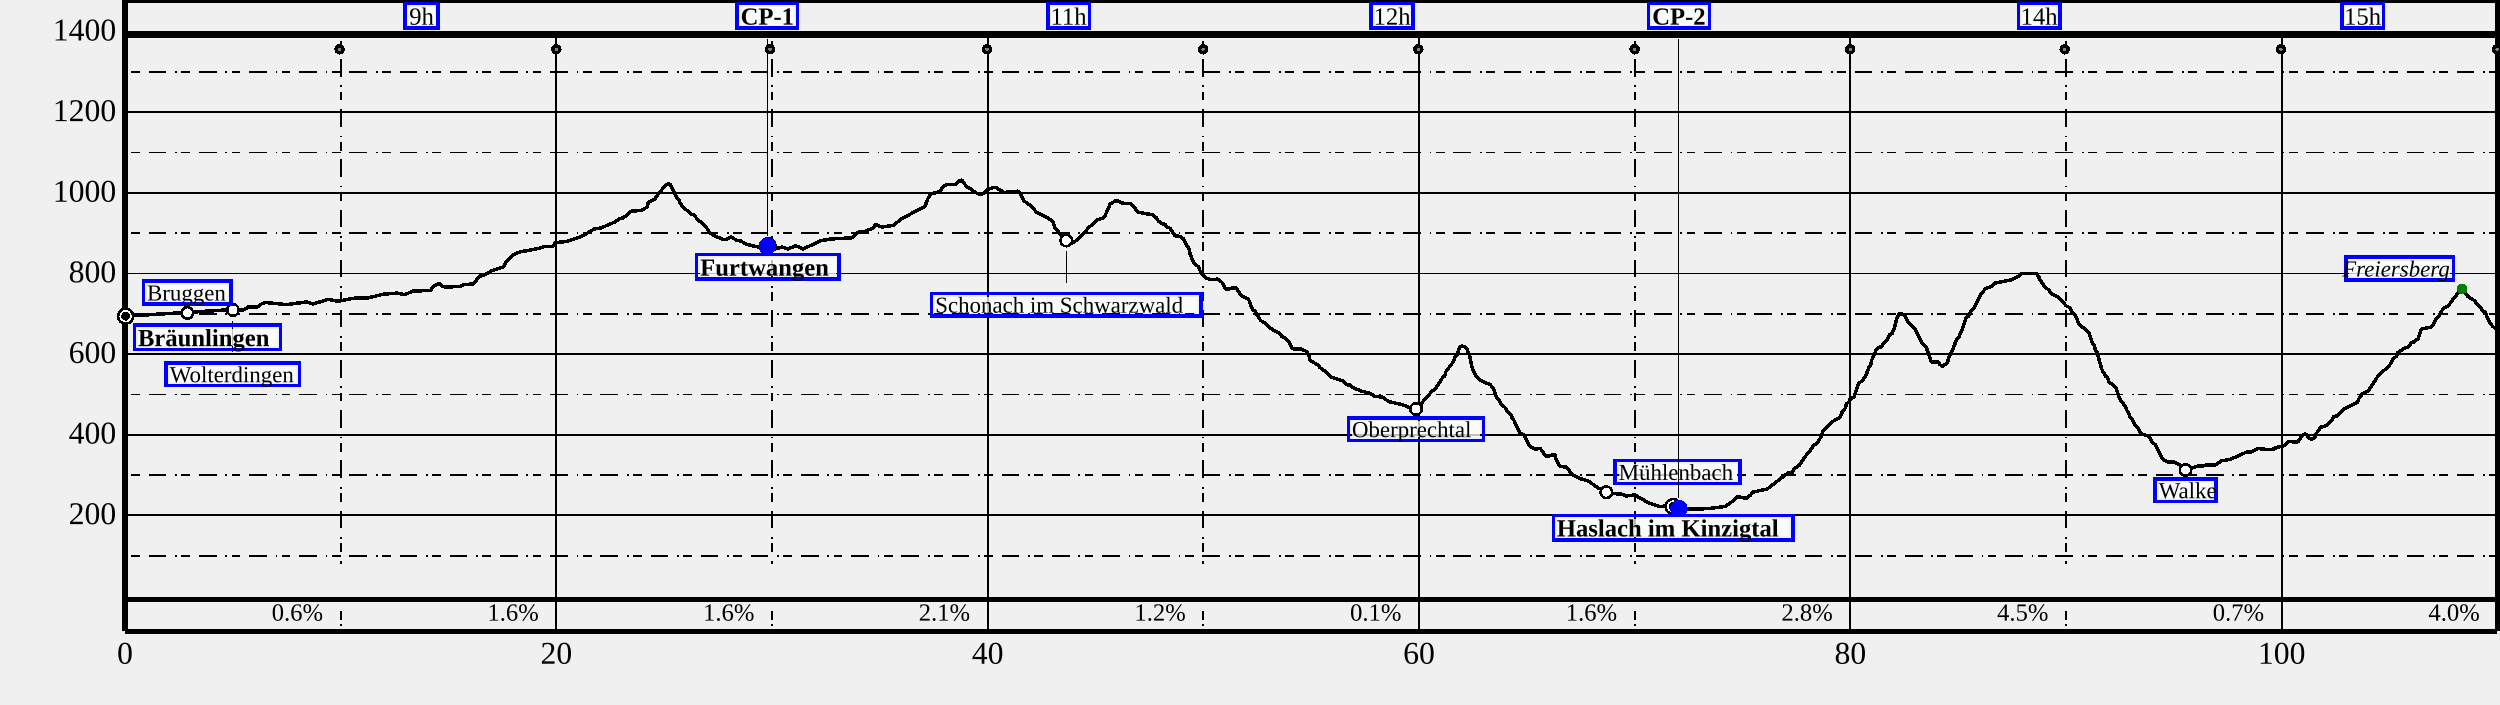
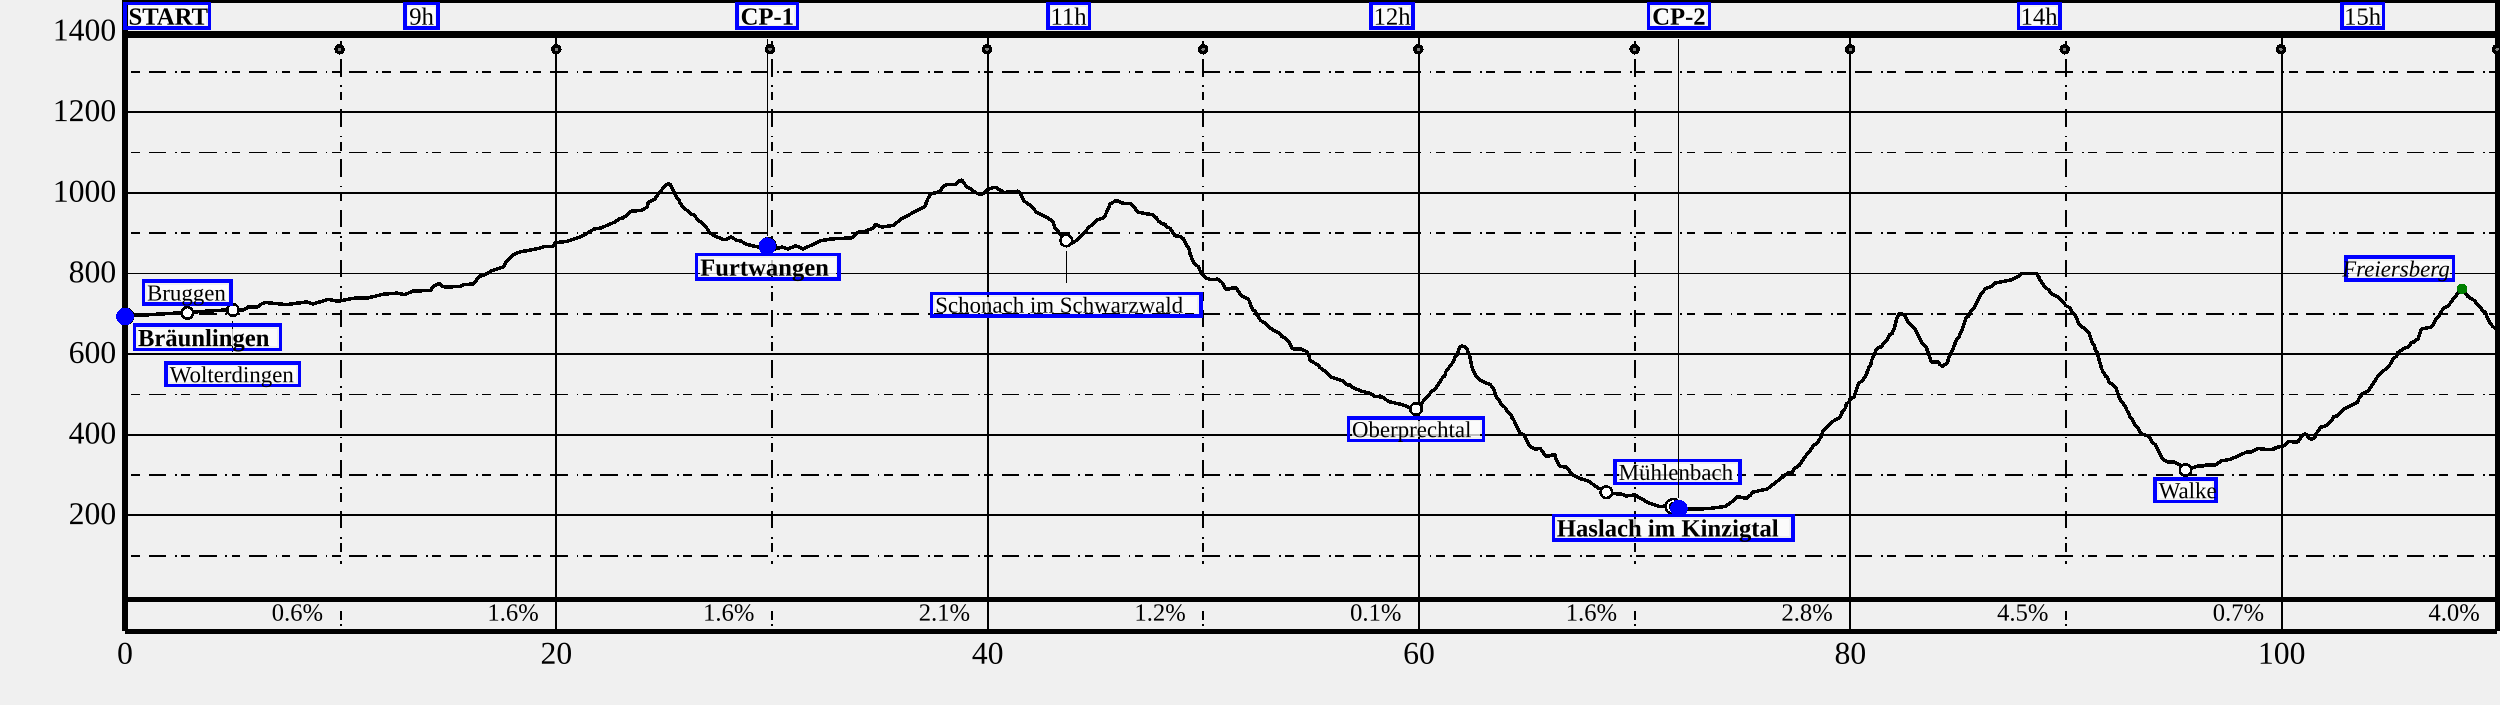
<svg xmlns="http://www.w3.org/2000/svg" height="400" width="1420">
  <g font-size="18" id="world" shape-rendering="crispEdges">
    <g id="BG" />
    <g id="SB" transform="translate(71 360)">
      <text text-anchor="middle" x="0" y="17">
0
</text>
      <text text-anchor="middle" x="245" y="17">
20
</text>
      <text text-anchor="middle" x="490" y="17">
40
</text>
      <text text-anchor="middle" x="735" y="17">
60
</text>
      <text text-anchor="middle" x="980" y="17">
80
</text>
      <text text-anchor="middle" x="1225" y="17">
100
</text>
    </g>
    <g id="SD" transform="translate(71 0)">
      <path d="M0,0 L1347.5,0" stroke="black" stroke-width="3" />
      <path d="M0,0 L0,358.5" stroke="black" stroke-width="3" />
      <path d="M0,358.5 L1347.5,358.5" stroke="black" stroke-width="3" />
      <path d="M1347.5,0 L1347.5,358.5" stroke="black" stroke-width="3" />
      <path d="M0,358.5 L1347.5,358.5" stroke="black" stroke-width="1" />
      <path d="M0,20 L0,358.5" stroke="black" stroke-width="1" />
      <path d="M245,20 L245,358.5" stroke="black" stroke-width="1" />
      <path d="M490,20 L490,358.5" stroke="black" stroke-width="1" />
      <path d="M735,20 L735,358.5" stroke="black" stroke-width="1" />
      <path d="M980,20 L980,358.5" stroke="black" stroke-width="1" />
      <path d="M1225,20 L1225,358.5" stroke="black" stroke-width="1" />
      <path d="M122.5,20 L122.5,320.5" stroke="black" stroke-dasharray="1.0,2.5,5.0,5.0,10.0,5.0" />
      <path d="M367.5,20 L367.5,320.5" stroke="black" stroke-dasharray="1.0,2.5,5.0,5.0,10.0,5.0" />
      <path d="M612.5,20 L612.5,320.5" stroke="black" stroke-dasharray="1.0,2.5,5.0,5.0,10.0,5.0" />
      <path d="M857.5,20 L857.5,320.5" stroke="black" stroke-dasharray="1.0,2.5,5.0,5.0,10.0,5.0" />
      <path d="M1102.5,20 L1102.5,320.5" stroke="black" stroke-dasharray="1.0,2.5,5.0,5.0,10.0,5.0" />
      <path d="M1347.5,20 L1347.5,320.5" stroke="black" stroke-dasharray="1.0,2.5,5.0,5.0,10.0,5.0" />
      <path d="M0,292.714 L1347.5,292.714" stroke="black" stroke-width="1" />
      <path d="M0,246.929 L1347.5,246.929" stroke="black" stroke-width="1" />
      <path d="M0,201.143 L1347.5,201.143" stroke="black" stroke-width="1" />
      <path d="M0,155.357 L1347.5,155.357" stroke="black" stroke-width="1" />
      <path d="M0,109.571 L1347.5,109.571" stroke="black" stroke-width="1" />
      <path d="M0,63.786 L1347.5,63.786" stroke="black" stroke-width="1" />
      <path d="M0,18 L1347.5,18" stroke="black" stroke-width="1" />
      <path d="M0,315.607 L1347.5,315.607" stroke="black" stroke-dasharray="1.0,2.5,5.0,5.0,10.0,5.0" />
      <path d="M0,269.821 L1347.5,269.821" stroke="black" stroke-dasharray="1.0,2.5,5.0,5.0,10.0,5.0" />
      <path d="M0,224.036 L1347.5,224.036" stroke="black" stroke-dasharray="1.0,2.5,5.0,5.0,10.0,5.0" />
      <path d="M0,178.25 L1347.5,178.25" stroke="black" stroke-dasharray="1.0,2.5,5.0,5.0,10.0,5.0" />
      <path d="M0,132.464 L1347.5,132.464" stroke="black" stroke-dasharray="1.0,2.5,5.0,5.0,10.0,5.0" />
      <path d="M0,86.679 L1347.5,86.679" stroke="black" stroke-dasharray="1.0,2.5,5.0,5.0,10.0,5.0" />
      <path d="M0,40.893 L1347.5,40.893" stroke="black" stroke-dasharray="1.0,2.5,5.0,5.0,10.0,5.0" />
      <path d="M0,20 L1347.5,20" stroke="black" stroke-width="3" />
      <text font-size="14" text-anchor="end" x="112.5" y="352.5">
0.6%
</text>
      <text font-size="14" text-anchor="end" x="235" y="352.5">
1.6%
</text>
      <text font-size="14" text-anchor="end" x="357.5" y="352.5">
1.6%
</text>
      <text font-size="14" text-anchor="end" x="480" y="352.5">
2.1%
</text>
      <text font-size="14" text-anchor="end" x="602.5" y="352.5">
1.2%
</text>
      <text font-size="14" text-anchor="end" x="725" y="352.5">
0.1%
</text>
      <text font-size="14" text-anchor="end" x="847.5" y="352.5">
1.6%
</text>
      <text font-size="14" text-anchor="end" x="970" y="352.5">
2.8%
</text>
      <text font-size="14" text-anchor="end" x="1092.5" y="352.5">
4.5%
</text>
      <text font-size="14" text-anchor="end" x="1215" y="352.5">
0.7%
</text>
      <text font-size="14" text-anchor="end" x="1337.5" y="352.5">
4.0%
</text>
      <path d="M122.5,355.5 L122.5,340.5" stroke="black" stroke-dasharray="1.0,2.5,5.0,5.0,10.0,5.0" />
      <path d="M367.5,355.5 L367.5,340.5" stroke="black" stroke-dasharray="1.0,2.5,5.0,5.0,10.0,5.0" />
      <path d="M612.5,355.5 L612.5,340.5" stroke="black" stroke-dasharray="1.0,2.5,5.0,5.0,10.0,5.0" />
      <path d="M857.5,355.5 L857.5,340.5" stroke="black" stroke-dasharray="1.0,2.5,5.0,5.0,10.0,5.0" />
      <path d="M1102.5,355.5 L1102.5,340.5" stroke="black" stroke-dasharray="1.0,2.5,5.0,5.0,10.0,5.0" />
      <path d="M1347.5,355.5 L1347.5,340.5" stroke="black" stroke-dasharray="1.0,2.5,5.0,5.0,10.0,5.0" />
      <path d="M0,340.5 L1347.5,340.5" stroke="black" stroke-width="3" />
      <path d="M0.0,179.6 L58.5,176.0 L67.0,176.2 L70.4,174.2 L75.1,174.4 L78.1,172.3 L79.8,171.8 L91.5,173.0 L103.3,171.5 L106.9,172.6 L115.5,170.0 L120.9,171.1 L130.0,169.4 L137.9,169.2 L146.9,167.1 L154.4,166.5 L159.0,167.4 L163.4,165.3 L173.4,165.0 L175.2,162.7 L177.9,161.2 L178.9,161.3 L180.2,162.8 L183.1,163.0 L190.3,162.7 L193.1,161.5 L198.0,161.4 L201.3,156.7 L203.3,156.6 L208.7,153.6 L215.3,151.5 L216.0,149.3 L216.8,148.2 L220.9,144.5 L224.3,143.1 L235.1,141.1 L238.0,140.0 L243.0,140.0 L244.5,137.8 L251.0,137.1 L259.0,134.5 L266.5,130.1 L270.3,129.5 L278.2,126.1 L280.9,124.2 L283.2,123.7 L287.3,120.0 L293.5,119.5 L296.6,117.5 L297.2,115.1 L300.9,113.0 L303.4,109.4 L307.3,105.1 L308.4,104.6 L309.6,104.6 L313.8,112.8 L314.6,113.4 L315.3,115.4 L317.1,117.9 L320.5,120.5 L320.9,121.3 L323.3,122.2 L326.1,125.9 L326.9,125.9 L330.2,129.2 L332.2,132.5 L333.7,133.0 L334.5,133.9 L340.2,136.1 L341.5,136.1 L344.3,134.5 L347.3,136.5 L349.8,136.9 L352.6,138.6 L358.6,140.1 L362.0,140.5 L365.1,140.0 L369.2,141.4 L373.4,140.3 L376.7,141.4 L381.0,139.6 L385.3,141.4 L394.9,136.8 L401.2,135.7 L413.0,135.1 L416.5,131.9 L419.2,131.8 L425.3,129.4 L426.3,127.3 L429.8,129.0 L436.8,127.9 L440.4,124.6 L454.4,117.2 L455.7,113.5 L457.6,110.1 L462.4,109.0 L465.1,105.8 L466.6,104.8 L471.4,104.9 L473.9,102.8 L475.4,102.3 L478.1,106.2 L480.2,107.0 L482.8,109.2 L485.2,110.4 L487.7,110.0 L490.3,107.5 L493.5,106.4 L494.5,106.4 L499.4,109.3 L507.2,108.6 L508.0,109.1 L510.8,114.3 L515.1,117.2 L517.6,120.5 L523.8,123.5 L527.0,125.9 L528.3,129.8 L530.2,131.7 L530.5,132.5 L534.8,136.9 L537.4,138.2 L540.8,136.4 L547.4,129.3 L552.2,124.9 L556.1,123.6 L558.8,117.9 L559.3,115.9 L562.5,114.2 L563.5,113.9 L566.0,115.3 L571.5,115.8 L575.6,120.6 L583.8,122.0 L585.9,123.8 L586.9,125.5 L589.2,127.1 L590.7,127.4 L591.5,129.0 L593.4,129.5 L596.4,133.9 L599.5,134.3 L600.7,135.5 L601.1,135.3 L602.8,139.1 L604.4,141.4 L604.9,144.1 L607.2,149.6 L609.6,151.4 L611.0,154.5 L612.4,156.4 L614.1,158.0 L616.7,158.7 L620.6,158.6 L623.1,160.4 L625.0,164.0 L625.7,164.5 L630.7,163.1 L634.2,168.0 L637.6,169.6 L638.5,170.8 L640.3,175.5 L641.8,176.8 L645.0,182.0 L647.7,183.6 L651.7,187.3 L655.6,189.3 L657.0,191.0 L659.4,192.3 L660.8,193.7 L662.6,197.2 L663.5,198.1 L667.8,198.1 L671.0,199.6 L672.3,201.5 L673.1,204.4 L673.5,204.9 L678.0,207.6 L678.4,208.6 L682.2,211.2 L684.9,214.2 L691.7,216.3 L694.1,218.5 L696.0,218.8 L697.2,220.1 L702.6,222.3 L706.5,223.1 L709.9,225.1 L714.5,225.6 L717.7,228.1 L725.4,229.8 L730.5,231.9 L734.6,231.4 L735.7,230.6 L737.5,227.7 L740.1,224.7 L742.7,222.0 L744.0,221.3 L748.3,214.6 L749.7,213.4 L750.2,211.2 L754.5,205.4 L755.8,202.1 L756.3,202.1 L758.0,197.5 L759.3,196.5 L761.4,197.3 L762.4,198.5 L763.9,202.7 L765.2,209.0 L767.1,213.2 L769.9,216.0 L775.6,218.6 L777.2,220.5 L778.7,225.1 L779.5,226.4 L780.7,227.3 L781.5,229.3 L783.9,231.5 L785.3,234.0 L787.5,236.2 L787.9,237.4 L788.5,237.9 L792.3,245.8 L794.7,247.1 L797.5,252.7 L798.2,253.2 L798.4,254.0 L801.3,255.1 L803.9,254.7 L806.4,258.4 L807.8,259.3 L812.1,257.9 L813.0,261.3 L814.9,264.8 L818.8,265.4 L822.3,269.8 L826.3,271.8 L831.0,273.1 L836.5,277.0 L844.3,280.3 L849.6,280.6 L852.8,281.7 L857.5,281.1 L865.7,285.8 L871.9,287.7 L875.9,287.3 L885.4,289.2 L899.5,288.9 L909.0,287.6 L912.8,284.9 L915.7,282.0 L920.8,283.1 L923.4,281.2 L924.1,279.8 L924.7,279.5 L932.7,277.8 L944.6,268.6 L946.9,268.5 L948.3,266.1 L951.0,264.3 L954.6,259.0 L958.2,254.6 L958.6,253.4 L961.4,251.4 L963.2,248.3 L964.5,244.6 L971.1,238.5 L973.9,237.4 L975.1,235.1 L975.3,234.1 L977.2,231.7 L977.8,229.2 L979.1,228.5 L979.7,226.9 L982.1,225.4 L984.8,217.5 L987.0,216.3 L989.2,212.3 L990.5,208.6 L991.5,207.4 L992.2,204.4 L994.1,200.4 L994.8,198.3 L996.5,197.1 L997.1,197.3 L998.3,196.1 L998.6,195.1 L1000.8,193.4 L1002.6,189.8 L1003.8,189.5 L1004.3,187.6 L1004.9,186.6 L1006.6,180.2 L1007.8,178.2 L1009.3,178.2 L1011.0,179.4 L1012.8,183.0 L1016.6,186.8 L1020.4,194.4 L1023.1,197.2 L1025.7,204.9 L1026.0,205.5 L1030.1,205.5 L1030.9,207.1 L1032.5,208.2 L1035.2,205.7 L1035.8,203.4 L1037.3,200.4 L1039.4,195.5 L1039.6,194.5 L1041.0,191.9 L1042.0,191.5 L1042.2,189.9 L1043.2,188.0 L1045.8,180.4 L1046.9,179.8 L1048.7,176.3 L1050.0,175.3 L1054.1,167.0 L1055.4,165.6 L1057.0,163.8 L1060.5,162.6 L1061.9,160.9 L1071.5,158.9 L1075.9,156.7 L1077.3,155.3 L1085.8,155.3 L1087.0,157.2 L1087.6,158.8 L1090.5,163.1 L1092.5,164.5 L1094.7,167.2 L1098.1,168.7 L1102.6,173.7 L1104.9,174.9 L1106.1,177.8 L1106.9,177.9 L1108.4,180.3 L1109.9,184.3 L1111.5,185.8 L1112.7,186.0 L1115.5,189.1 L1116.6,192.5 L1118.0,195.8 L1118.4,195.8 L1119.4,199.6 L1119.9,199.6 L1122.7,209.3 L1123.6,211.5 L1123.9,211.5 L1125.3,214.1 L1125.8,214.1 L1126.9,216.8 L1130.8,220.3 L1131.3,221.3 L1131.7,223.2 L1133.8,228.2 L1135.2,229.2 L1135.4,230.2 L1136.2,230.6 L1137.0,233.0 L1137.8,234.0 L1138.9,236.8 L1140.0,237.8 L1140.9,239.9 L1142.6,242.7 L1143.1,242.7 L1143.8,244.3 L1145.6,246.4 L1149.8,247.9 L1151.4,251.3 L1153.2,252.5 L1157.3,260.6 L1160.1,262.4 L1164.1,262.4 L1167.0,264.0 L1168.3,265.8 L1171.1,266.7 L1178.4,264.4 L1179.8,264.8 L1182.0,264.1 L1187.5,264.0 L1190.9,261.7 L1195.9,260.9 L1205.2,256.7 L1207.6,256.9 L1211.5,254.7 L1217.3,255.4 L1221.1,255.0 L1221.6,254.2 L1226.6,253.1 L1229.1,250.8 L1233.7,251.1 L1234.4,250.7 L1236.3,247.7 L1238.1,246.6 L1238.6,246.5 L1241.2,249.4 L1243.0,249.2 L1244.0,248.4 L1244.3,246.7 L1247.3,242.6 L1250.4,241.8 L1253.7,238.5 L1254.3,236.8 L1256.7,236.1 L1260.2,232.4 L1268.2,228.3 L1268.8,226.5 L1270.8,223.7 L1274.4,221.8 L1279.6,213.7 L1282.2,210.9 L1285.0,209.1 L1287.0,206.4 L1288.0,204.2 L1290.2,202.3 L1290.9,200.2 L1295.2,197.5 L1296.5,197.4 L1299.0,194.4 L1300.0,194.4 L1302.6,192.2 L1303.9,187.9 L1305.1,186.7 L1309.4,185.9 L1310.9,184.6 L1312.4,181.6 L1314.1,179.9 L1316.7,175.2 L1319.6,173.8 L1323.1,168.8 L1323.6,168.8 L1324.6,167.1 L1326.8,165.0 L1327.8,165.1 L1330.7,168.3 L1334.6,170.8 L1335.4,172.4 L1337.8,174.5 L1339.3,176.7 L1340.4,177.1 L1343.2,183.3 L1343.6,183.3 L1344.7,185.3 L1347.4,187.1 L1347.4,187.1" fill="transparent" id="track" stroke="black" stroke-linejoin="miter" stroke-miterlimit="1" stroke-width="2" />
      <g>
        <g>
          <circle cx="1347.356" cy="28" fill="Gray" id="user-step" r="2" stroke="black" stroke-width="2" />
        </g>
        <g>
          <circle cx="1224.571" cy="28" fill="Gray" id="user-step" r="2" stroke="black" stroke-width="2" />
        </g>
        <g>
          <circle cx="1101.756" cy="28" fill="Gray" id="user-step" r="2" stroke="black" stroke-width="2" />
        </g>
        <g>
          <circle cx="979.934" cy="28" fill="Gray" id="user-step" r="2" stroke="black" stroke-width="2" />
        </g>
        <g>
          <circle cx="857.456" cy="28" fill="Gray" id="user-step" r="2" stroke="black" stroke-width="2" />
        </g>
        <g>
          <circle cx="734.584" cy="28" fill="Gray" id="user-step" r="2" stroke="black" stroke-width="2" />
        </g>
        <g>
          <circle cx="612.387" cy="28" fill="Gray" id="user-step" r="2" stroke="black" stroke-width="2" />
        </g>
        <g>
          <circle cx="489.608" cy="28" fill="Gray" id="user-step" r="2" stroke="black" stroke-width="2" />
        </g>
        <g>
          <circle cx="366.347" cy="28" fill="Gray" id="user-step" r="2" stroke="black" stroke-width="2" />
        </g>
        <g>
          <circle cx="244.99" cy="28" fill="Gray" id="user-step" r="2" stroke="black" stroke-width="2" />
        </g>
        <g>
          <circle cx="121.867" cy="28" fill="Gray" id="user-step" r="2" stroke="black" stroke-width="2" />
        </g>
        <g />
        <g transform="translate(1270.938 17)">
          <rect fill="white" fill-opacity="0.75" height="10" id="label-bg" width="19.625" x="-9.812" y="-13" />
          <rect fill="none" height="14" id="label-dbg" stroke="blue" stroke-width="2" width="23.625" x="-11.812" y="-15" />
          <text font-size="14.0" font-style="normal" font-weight="normal" id="" text-anchor="middle" x="0.000" y="-3.000">
15h
</text>
        </g>
        <g />
        <g transform="translate(1087.188 17)">
          <rect fill="white" fill-opacity="0.75" height="10" id="label-bg" width="19.625" x="-9.812" y="-13" />
          <rect fill="none" height="14" id="label-dbg" stroke="blue" stroke-width="2" width="23.625" x="-11.812" y="-15" />
          <text font-size="14.0" font-style="normal" font-weight="normal" id="" text-anchor="middle" x="0.000" y="-3.000">
14h
</text>
        </g>
        <g />
        <g transform="translate(719.6875 17)">
          <rect fill="white" fill-opacity="0.75" height="10" id="label-bg" width="19.625" x="-9.812" y="-13" />
          <rect fill="none" height="14" id="label-dbg" stroke="blue" stroke-width="2" width="23.625" x="-11.812" y="-15" />
          <text font-size="14.0" font-style="normal" font-weight="normal" id="" text-anchor="middle" x="0.000" y="-3.000">
12h
</text>
        </g>
        <g />
        <g transform="translate(535.9375 17)">
          <rect fill="white" fill-opacity="0.75" height="10" id="label-bg" width="19.625" x="-9.812" y="-13" />
          <rect fill="none" height="14" id="label-dbg" stroke="blue" stroke-width="2" width="23.625" x="-11.812" y="-15" />
          <text font-size="14.0" font-style="normal" font-weight="normal" id="" text-anchor="middle" x="0.000" y="-3.000">
11h
</text>
        </g>
        <g />
        <g transform="translate(168.4375 17)">
          <rect fill="white" fill-opacity="0.75" height="10" id="label-bg" width="14.817" x="-7.409" y="-13" />
          <rect fill="none" height="14" id="label-dbg" stroke="blue" stroke-width="2" width="18.817" x="-9.409" y="-15" />
          <text font-size="14.0" font-style="normal" font-weight="normal" id="" text-anchor="middle" x="0.000" y="-3.000">
 9h
</text>
        </g>
        <g>
-           <circle cx="1327.479" cy="164.034" fill="Green" id="12/wp" r="3" />
+           <circle cx="1327.479" cy="164.034" fill="Green" id="13/wp" r="3" />
        </g>
        <g transform="translate(1327.479 164.0335)">
          <rect fill="white" fill-opacity="0.75" height="9" id="label-bg" width="57.019" x="-64.019" y="-16" />
          <rect fill="none" height="13" id="label-dbg" stroke="blue" stroke-width="2" width="61.019" x="-66.019" y="-18" />
-           <text font-size="13.0" font-style="italic" font-weight="normal" id="12/wp/text" text-anchor="end" x="-7.000" y="-7.000">
+           <text font-size="13.0" font-style="italic" font-weight="normal" id="13/wp/text" text-anchor="end" x="-7.000" y="-7.000">
Freiersberg
</text>
        </g>
        <g>
-           <circle cx="61.305" cy="176.098" fill="Black" id="11/wp" r="4" />
-           <circle cx="61.305" cy="176.098" fill="white" id="11/wp-little-white" r="2.5" />
+           <circle cx="61.305" cy="176.098" fill="Black" id="12/wp" r="4" />
+           <circle cx="61.305" cy="176.098" fill="white" id="12/wp-little-white" r="2.5" />
        </g>
        <g transform="translate(61.30526 176.0981)">
          <rect fill="white" fill-opacity="0.75" height="9" id="label-bg" width="71.742" x="-35.871" y="32" />
          <rect fill="none" height="13" id="label-dbg" stroke="blue" stroke-width="2" width="75.742" x="-37.871" y="30" />
-           <text font-size="13.0" font-style="normal" font-weight="normal" id="11/wp/text" text-anchor="start" x="-35.871" y="41.000">
+           <text font-size="13.0" font-style="normal" font-weight="normal" id="12/wp/text" text-anchor="start" x="-35.871" y="41.000">
Wolterdingen
</text>
        </g>
        <path d="M61.31,200.10 L61.31,182.10" id="link" stroke="black" stroke-linejoin="miter" stroke-miterlimit="1" stroke-width="0.5" />
        <g>
-           <circle cx="35.414" cy="177.701" fill="Black" id="10/wp" r="4" />
-           <circle cx="35.414" cy="177.701" fill="white" id="10/wp-little-white" r="2.5" />
+           <circle cx="35.414" cy="177.701" fill="Black" id="11/wp" r="4" />
+           <circle cx="35.414" cy="177.701" fill="white" id="11/wp-little-white" r="2.5" />
        </g>
        <g transform="translate(35.41362 177.7006)">
          <rect fill="white" fill-opacity="0.75" height="9" id="label-bg" width="45.802" x="-22.901" y="-16" />
          <rect fill="none" height="13" id="label-dbg" stroke="blue" stroke-width="2" width="49.802" x="-24.901" y="-18" />
-           <text font-size="13.0" font-style="normal" font-weight="normal" id="10/wp/text" text-anchor="start" x="-22.901" y="-7.000">
+           <text font-size="13.0" font-style="normal" font-weight="normal" id="11/wp/text" text-anchor="start" x="-22.901" y="-7.000">
Bruggen
</text>
        </g>
        <g>
-           <circle cx="1170.372" cy="266.96" fill="Black" id="9/wp" r="4" />
-           <circle cx="1170.372" cy="266.96" fill="white" id="9/wp-little-white" r="2.5" />
+           <circle cx="1170.372" cy="266.96" fill="Black" id="10/wp" r="4" />
+           <circle cx="1170.372" cy="266.96" fill="white" id="10/wp-little-white" r="2.5" />
        </g>
        <g transform="translate(1170.372 266.9598)">
          <rect fill="white" fill-opacity="0.75" height="9" id="label-bg" width="30.407" x="-15.204" y="7" />
          <rect fill="none" height="13" id="label-dbg" stroke="blue" stroke-width="2" width="34.407" x="-17.204" y="5" />
-           <text font-size="13.0" font-style="normal" font-weight="normal" id="9/wp/text" text-anchor="start" x="-15.204" y="16.000">
+           <text font-size="13.0" font-style="normal" font-weight="normal" id="10/wp/text" text-anchor="start" x="-15.204" y="16.000">
Walke
</text>
        </g>
        <g>
-           <circle cx="733.27" cy="232.277" fill="Black" id="8/wp" r="4" />
-           <circle cx="733.27" cy="232.277" fill="white" id="8/wp-little-white" r="2.5" />
+           <circle cx="733.27" cy="232.277" fill="Black" id="9/wp" r="4" />
+           <circle cx="733.27" cy="232.277" fill="white" id="9/wp-little-white" r="2.5" />
        </g>
        <g transform="translate(733.2697 232.2771)">
          <rect fill="white" fill-opacity="0.75" height="9" id="label-bg" width="72.743" x="-36.371" y="7" />
          <rect fill="none" height="13" id="label-dbg" stroke="blue" stroke-width="2" width="76.743" x="-38.371" y="5" />
-           <text font-size="13.0" font-style="normal" font-weight="normal" id="8/wp/text" text-anchor="start" x="-36.371" y="16.000">
+           <text font-size="13.0" font-style="normal" font-weight="normal" id="9/wp/text" text-anchor="start" x="-36.371" y="16.000">
Oberprechtal
</text>
        </g>
        <g>
-           <circle cx="841.407" cy="279.597" fill="Black" id="6/wp" r="4" />
-           <circle cx="841.407" cy="279.597" fill="white" id="6/wp-little-white" r="2.5" />
+           <circle cx="841.407" cy="279.597" fill="Black" id="7/wp" r="4" />
+           <circle cx="841.407" cy="279.597" fill="white" id="7/wp-little-white" r="2.5" />
        </g>
        <g transform="translate(841.4073 279.5967)">
          <rect fill="white" fill-opacity="0.75" height="9" id="label-bg" width="66.97" x="7" y="-16" />
          <rect fill="none" height="13" id="label-dbg" stroke="blue" stroke-width="2" width="70.97" x="5" y="-18" />
-           <text font-size="13.0" font-style="normal" font-weight="normal" id="6/wp/text" text-anchor="start" x="7.000" y="-7.000">
+           <text font-size="13.0" font-style="normal" font-weight="normal" id="7/wp/text" text-anchor="start" x="7.000" y="-7.000">
Mühlenbach
</text>
        </g>
        <g>
-           <circle cx="534.638" cy="136.608" fill="Black" id="5/wp" r="4" />
-           <circle cx="534.638" cy="136.608" fill="white" id="5/wp-little-white" r="2.5" />
+           <circle cx="534.638" cy="136.608" fill="Black" id="6/wp" r="4" />
+           <circle cx="534.638" cy="136.608" fill="white" id="6/wp-little-white" r="2.5" />
        </g>
        <g transform="translate(534.6379 136.6079)">
          <rect fill="white" fill-opacity="0.75" height="9" id="label-bg" width="148.87" x="-74.435" y="32" />
          <rect fill="none" height="13" id="label-dbg" stroke="blue" stroke-width="2" width="152.87" x="-76.435" y="30" />
-           <text font-size="13.0" font-style="normal" font-weight="normal" id="5/wp/text" text-anchor="start" x="-74.435" y="41.000">
+           <text font-size="13.0" font-style="normal" font-weight="normal" id="6/wp/text" text-anchor="start" x="-74.435" y="41.000">
Schonach im Schwarzwald
</text>
        </g>
        <path d="M534.64,160.61 L534.64,142.61" id="link" stroke="black" stroke-linejoin="miter" stroke-miterlimit="1" stroke-width="0.5" />
        <g>
-           <circle cx="0.343" cy="179.601" fill="Black" id="4/wp" r="5" />
-           <circle cx="0.343" cy="179.601" fill="white" id="4/wp-little-white" r="3.5" />
-           <circle cx="0.343" cy="179.601" fill="black" id="4/wp-little-white" r="2.5" />
+           <circle cx="0.343" cy="179.601" fill="Black" id="5/wp" r="5" />
+           <circle cx="0.343" cy="179.601" fill="white" id="5/wp-little-white" r="3.5" />
+           <circle cx="0.343" cy="179.601" fill="black" id="5/wp-little-white" r="2.5" />
        </g>
        <g transform="translate(0.3425899 179.6007)">
          <rect fill="white" fill-opacity="0.75" height="10" id="label-bg" width="79.069" x="7" y="7" />
          <rect fill="none" height="14" id="label-dbg" stroke="blue" stroke-width="2" width="83.069" x="5" y="5" />
-           <text font-size="14.0" font-style="normal" font-weight="bold" id="4/wp/text" text-anchor="start" x="7.000" y="17.000">
+           <text font-size="14.0" font-style="normal" font-weight="bold" id="5/wp/text" text-anchor="start" x="7.000" y="17.000">
Bräunlingen
</text>
        </g>
        <g>
-           <circle cx="879.335" cy="287.701" fill="Black" id="3/wp" r="5" />
-           <circle cx="879.335" cy="287.701" fill="white" id="3/wp-little-white" r="3.5" />
-           <circle cx="879.335" cy="287.701" fill="black" id="3/wp-little-white" r="2.5" />
+           <circle cx="879.335" cy="287.701" fill="Black" id="4/wp" r="5" />
+           <circle cx="879.335" cy="287.701" fill="white" id="4/wp-little-white" r="3.5" />
+           <circle cx="879.335" cy="287.701" fill="black" id="4/wp-little-white" r="2.5" />
        </g>
        <g transform="translate(879.3353 287.7007)">
          <rect fill="white" fill-opacity="0.75" height="10" id="label-bg" width="132.138" x="-66.069" y="7" />
          <rect fill="none" height="14" id="label-dbg" stroke="blue" stroke-width="2" width="136.138" x="-68.069" y="5" />
-           <text font-size="14.0" font-style="normal" font-weight="bold" id="3/wp/text" text-anchor="start" x="-66.069" y="17.000">
+           <text font-size="14.0" font-style="normal" font-weight="bold" id="4/wp/text" text-anchor="start" x="-66.069" y="17.000">
Haslach im Kinzigtal
</text>
        </g>
        <g>
-           <circle cx="365.137" cy="139.584" fill="Black" id="2/wp" r="5" />
-           <circle cx="365.137" cy="139.584" fill="white" id="2/wp-little-white" r="3.5" />
-           <circle cx="365.137" cy="139.584" fill="black" id="2/wp-little-white" r="2.5" />
+           <circle cx="365.137" cy="139.584" fill="Black" id="3/wp" r="5" />
+           <circle cx="365.137" cy="139.584" fill="white" id="3/wp-little-white" r="3.5" />
+           <circle cx="365.137" cy="139.584" fill="black" id="3/wp-little-white" r="2.5" />
        </g>
        <g transform="translate(365.1373 139.584)">
          <rect fill="white" fill-opacity="0.75" height="10" id="label-bg" width="76.88" x="-38.44" y="7" />
          <rect fill="none" height="14" id="label-dbg" stroke="blue" stroke-width="2" width="80.88" x="-40.44" y="5" />
-           <text font-size="14.0" font-style="normal" font-weight="bold" id="2/wp/text" text-anchor="start" x="-38.440" y="17.000">
+           <text font-size="14.0" font-style="normal" font-weight="bold" id="3/wp/text" text-anchor="start" x="-38.440" y="17.000">
Furtwangen
</text>
        </g>
        <g>
-           <circle cx="882.614" cy="288.891" fill="Blue" id="1/wp" r="5" />
+           <circle cx="882.614" cy="288.891" fill="Blue" id="2/wp" r="5" />
        </g>
        <g transform="translate(882.614 288.8912)">
          <rect fill="white" fill-opacity="0.75" height="10" id="label-bg" width="30.559" x="-15.279" y="-284.891" />
          <rect fill="none" height="14" id="label-dbg" stroke="blue" stroke-width="2" width="34.559" x="-17.279" y="-286.891" />
-           <text font-size="14.0" font-style="normal" font-weight="bold" id="1/wp/text" text-anchor="middle" x="-0.000" y="-274.891">
+           <text font-size="14.0" font-style="normal" font-weight="bold" id="2/wp/text" text-anchor="middle" x="-0.000" y="-274.891">
CP-2
</text>
        </g>
        <path d="M882.61,22.00 L882.61,282.89" id="link" stroke="black" stroke-linejoin="miter" stroke-miterlimit="1" stroke-width="0.5" />
        <g>
-           <circle cx="364.819" cy="139.836" fill="Blue" id="0/wp" r="5" />
+           <circle cx="364.819" cy="139.836" fill="Blue" id="1/wp" r="5" />
        </g>
        <g transform="translate(364.8191 139.8358)">
          <rect fill="white" fill-opacity="0.75" height="10" id="label-bg" width="30.559" x="-15.279" y="-135.836" />
          <rect fill="none" height="14" id="label-dbg" stroke="blue" stroke-width="2" width="34.559" x="-17.279" y="-137.836" />
-           <text font-size="14.0" font-style="normal" font-weight="bold" id="0/wp/text" text-anchor="middle" x="0.000" y="-125.836">
+           <text font-size="14.0" font-style="normal" font-weight="bold" id="1/wp/text" text-anchor="middle" x="0.000" y="-125.836">
CP-1
</text>
        </g>
        <path d="M364.82,22.00 L364.82,133.84" id="link" stroke="black" stroke-linejoin="miter" stroke-miterlimit="1" stroke-width="0.5" />
+         <g>
+           <circle cx="0" cy="179.761" fill="Blue" id="0/wp" r="5" />
+         </g>
+         <g transform="translate(0 179.7609)">
+           <rect fill="white" fill-opacity="0.75" height="10" id="label-bg" width="43.963" x="2" y="-175.761" />
+           <rect fill="none" height="14" id="label-dbg" stroke="blue" stroke-width="2" width="47.963" x="0" y="-177.761" />
+           <text font-size="14.0" font-style="normal" font-weight="bold" id="0/wp/text" text-anchor="start" x="2.000" y="-165.761">
+ START
+ </text>
+         </g>
+         <path d="M0.00,22.00 L0.00,173.76" id="link" stroke="black" stroke-linejoin="miter" stroke-miterlimit="1" stroke-width="0.5" />
      </g>
    </g>
    <g id="SL" transform="translate(0 0)">
      <text text-anchor="end" x="66" y="297.714">
200
</text>
      <text text-anchor="end" x="66" y="251.929">
400
</text>
      <text text-anchor="end" x="66" y="206.143">
600
</text>
      <text text-anchor="end" x="66" y="160.357">
800
</text>
      <text text-anchor="end" x="66" y="114.571">
1000
</text>
      <text text-anchor="end" x="66" y="68.786">
1200
</text>
      <text text-anchor="end" x="66" y="23">
1400
</text>
    </g>
  </g>
</svg>
